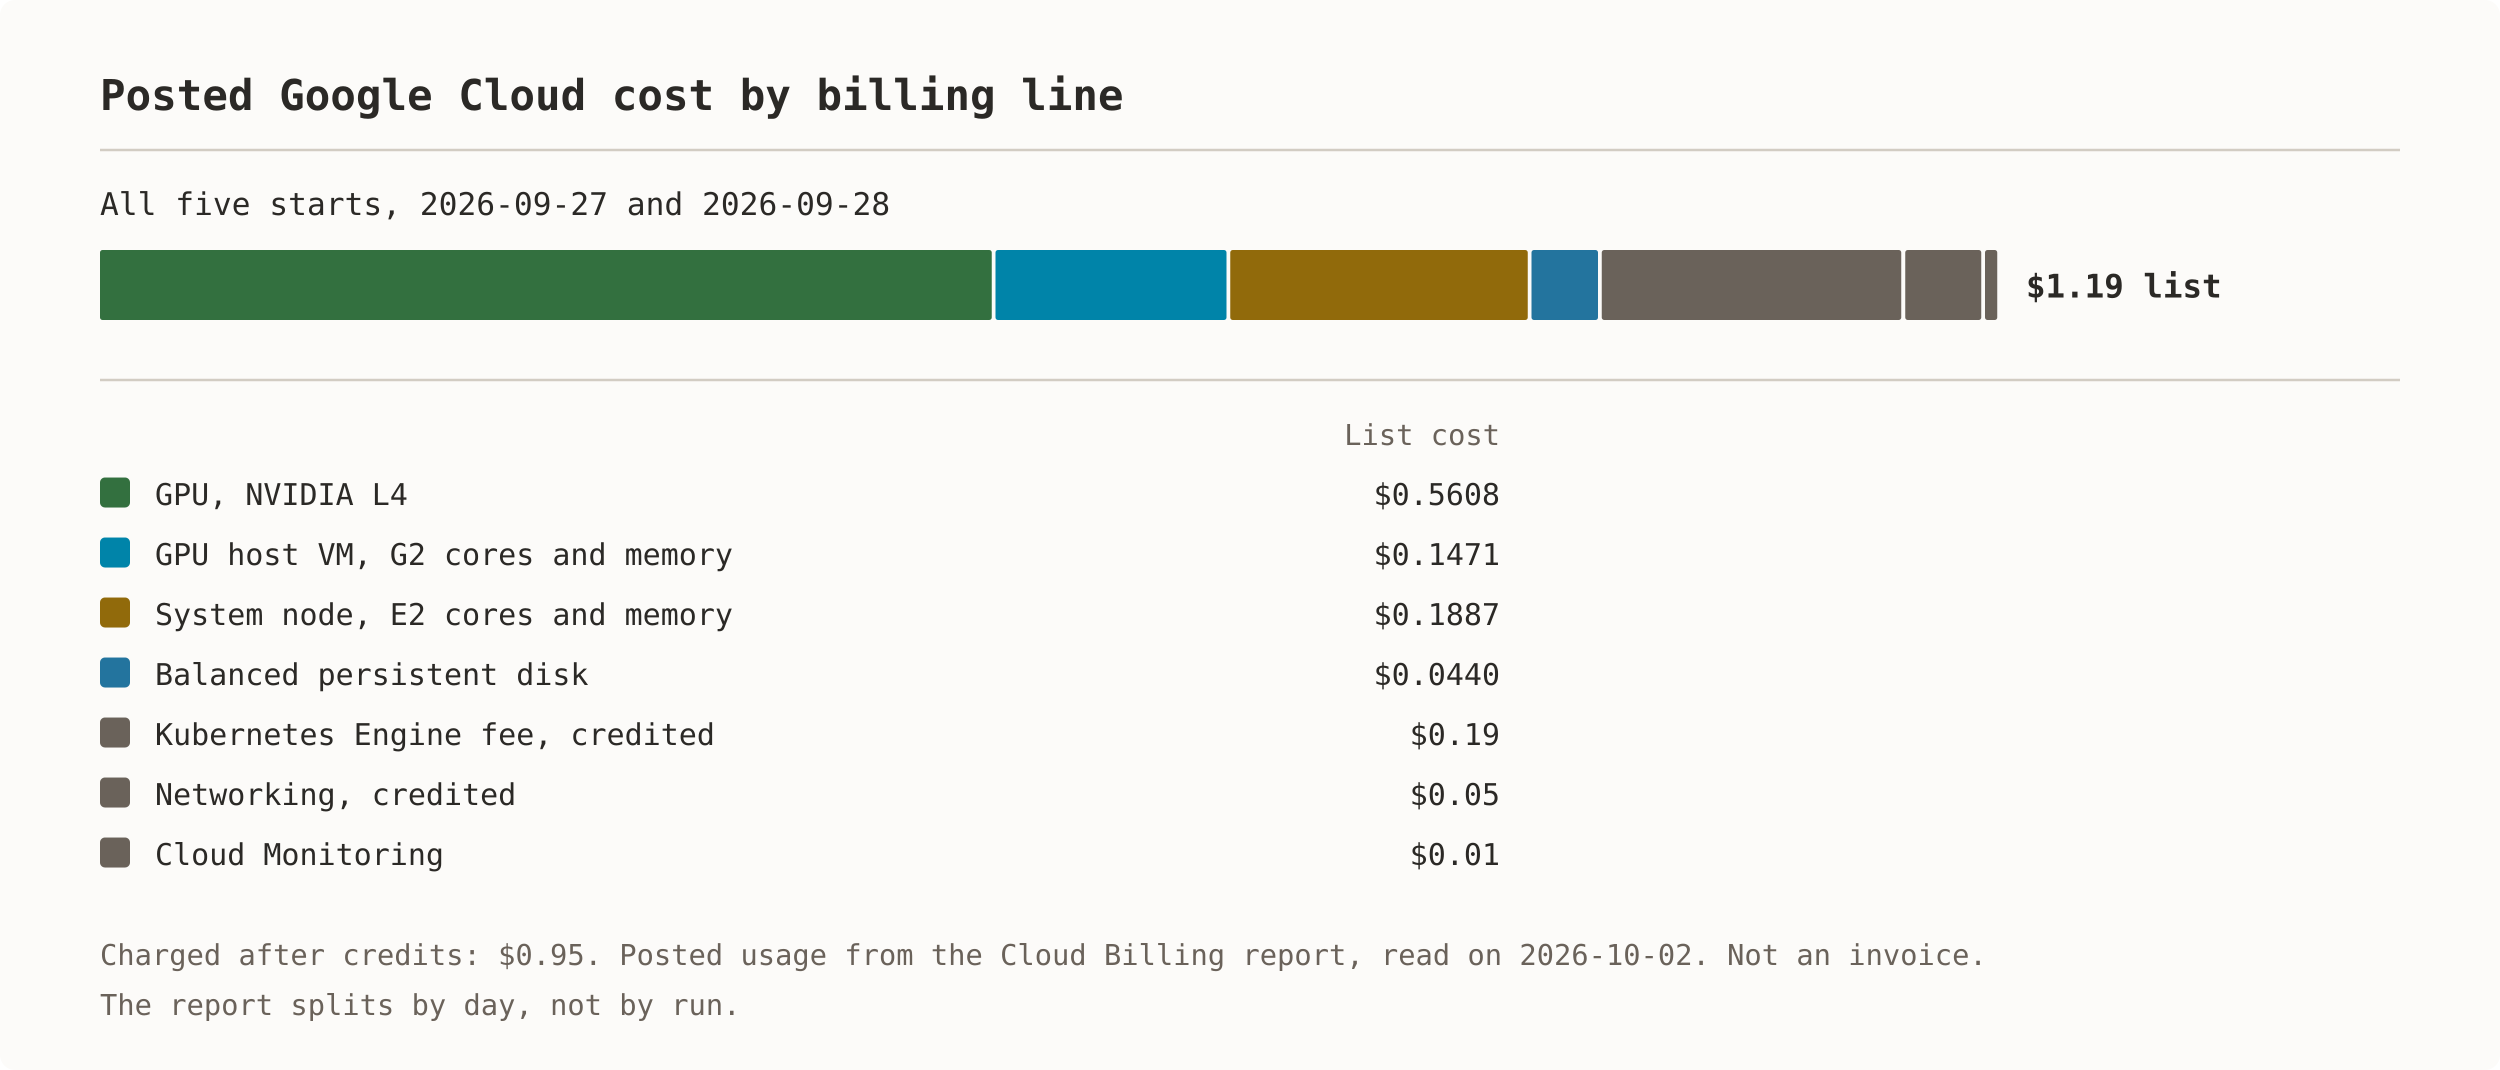
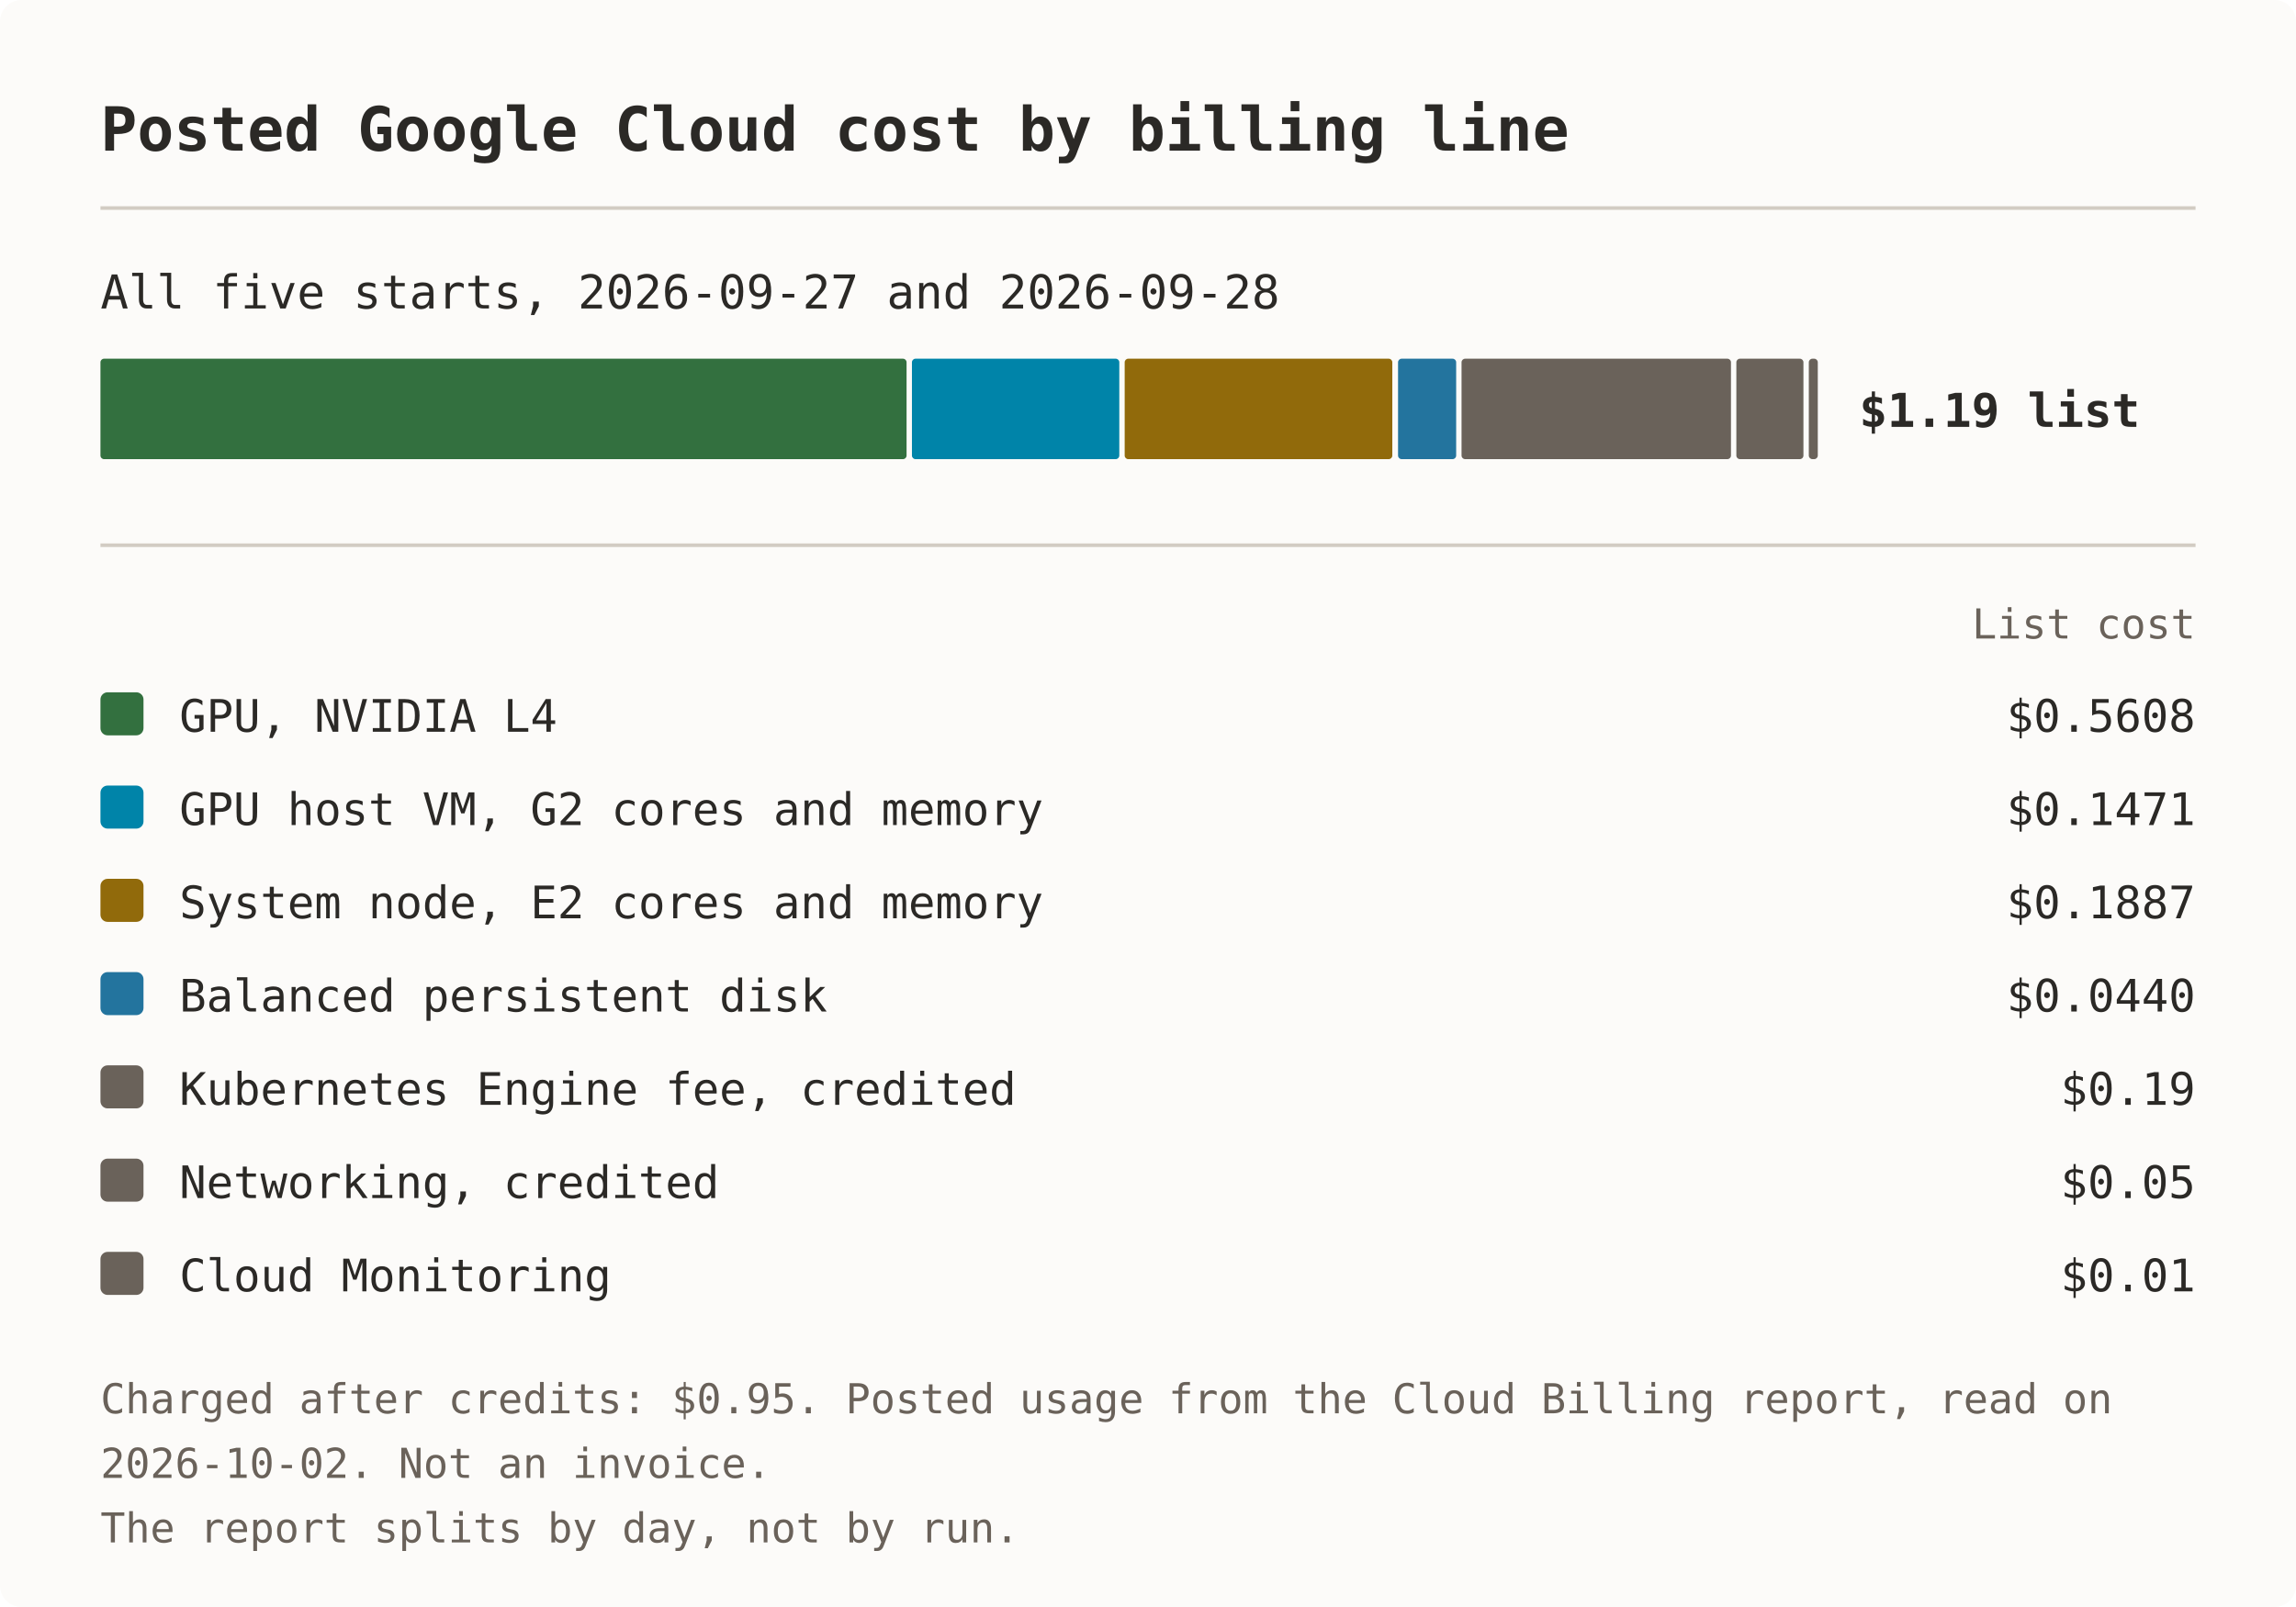
- <svg xmlns="http://www.w3.org/2000/svg" viewBox="0 0 1000 428" role="img" font-family="ui-monospace, &quot;SFMono-Regular&quot;, &quot;SF Mono&quot;, Menlo, Consolas, monospace">
-   <rect width="1000" height="428" rx="6" fill="#FCFBF9" />
-   <text x="40" y="44" font-size="17" fill="#2B2926" font-weight="600">Posted Google Cloud cost by billing line</text>
-   <line x1="40" y1="60" x2="960" y2="60" stroke="#D2CCC3" />
-   <text x="40" y="86" font-size="12.5" fill="#2B2926">All five starts, 2026-09-27 and 2026-09-28</text>
-   <rect x="40.0" y="100" width="356.7" height="28" rx="1" fill="#33703F" />
-   <rect x="398.2" y="100" width="92.4" height="28" rx="1" fill="#0084A9" />
-   <rect x="492.1" y="100" width="119.0" height="28" rx="1" fill="#916A0B" />
-   <rect x="612.6" y="100" width="26.6" height="28" rx="1" fill="#23749E" />
-   <rect x="640.7" y="100" width="119.8" height="28" rx="1" fill="#6A625A" />
-   <rect x="762.1" y="100" width="30.4" height="28" rx="1" fill="#6A625A" />
-   <rect x="794.0" y="100" width="4.9" height="28" rx="1" fill="#6A625A" />
-   <text x="810.383" y="119" font-size="13" fill="#2B2926" font-weight="600">$1.19 list</text>
-   <line x1="40" y1="152" x2="960" y2="152" stroke="#D2CCC3" />
-   <text x="600" y="178" font-size="11.5" fill="#6A625A" text-anchor="end">List cost</text>
-   <rect x="40.0" y="191" width="12.0" height="12" rx="2" fill="#33703F" />
-   <text x="62" y="202" font-size="12" fill="#2B2926">GPU, NVIDIA L4</text>
-   <text x="600" y="202" font-size="12" fill="#2B2926" text-anchor="end">$0.5608</text>
-   <rect x="40.0" y="215" width="12.0" height="12" rx="2" fill="#0084A9" />
-   <text x="62" y="226" font-size="12" fill="#2B2926">GPU host VM, G2 cores and memory</text>
-   <text x="600" y="226" font-size="12" fill="#2B2926" text-anchor="end">$0.1471</text>
-   <rect x="40.0" y="239" width="12.0" height="12" rx="2" fill="#916A0B" />
-   <text x="62" y="250" font-size="12" fill="#2B2926">System node, E2 cores and memory</text>
-   <text x="600" y="250" font-size="12" fill="#2B2926" text-anchor="end">$0.1887</text>
-   <rect x="40.0" y="263" width="12.0" height="12" rx="2" fill="#23749E" />
-   <text x="62" y="274" font-size="12" fill="#2B2926">Balanced persistent disk</text>
-   <text x="600" y="274" font-size="12" fill="#2B2926" text-anchor="end">$0.0440</text>
-   <rect x="40.0" y="287" width="12.0" height="12" rx="2" fill="#6A625A" />
-   <text x="62" y="298" font-size="12" fill="#2B2926">Kubernetes Engine fee, credited</text>
-   <text x="600" y="298" font-size="12" fill="#2B2926" text-anchor="end">$0.19</text>
-   <rect x="40.0" y="311" width="12.0" height="12" rx="2" fill="#6A625A" />
-   <text x="62" y="322" font-size="12" fill="#2B2926">Networking, credited</text>
-   <text x="600" y="322" font-size="12" fill="#2B2926" text-anchor="end">$0.05</text>
-   <rect x="40.0" y="335" width="12.0" height="12" rx="2" fill="#6A625A" />
-   <text x="62" y="346" font-size="12" fill="#2B2926">Cloud Monitoring</text>
-   <text x="600" y="346" font-size="12" fill="#2B2926" text-anchor="end">$0.01</text>
-   <text x="40" y="386" font-size="11.5" fill="#6A625A">Charged after credits: $0.95. Posted usage from the Cloud Billing report, read on 2026-10-02. Not an invoice.</text>
-   <text x="40" y="406" font-size="11.5" fill="#6A625A">The report splits by day, not by run.</text>
+ <svg xmlns="http://www.w3.org/2000/svg" viewBox="0 0 640 448" role="img" font-family="ui-monospace, &quot;SFMono-Regular&quot;, &quot;SF Mono&quot;, Menlo, Consolas, monospace">
+   <rect width="640" height="448" rx="6" fill="#FCFBF9" />
+   <text x="28" y="42" font-size="17" fill="#2B2926" font-weight="600">Posted Google Cloud cost by billing line</text>
+   <line x1="28" y1="58" x2="612" y2="58" stroke="#D2CCC3" />
+   <text x="28" y="86" font-size="13" fill="#2B2926">All five starts, 2026-09-27 and 2026-09-28</text>
+   <rect x="28.0" y="100" width="224.7" height="28" rx="1" fill="#33703F" />
+   <rect x="254.2" y="100" width="57.8" height="28" rx="1" fill="#0084A9" />
+   <rect x="313.5" y="100" width="74.6" height="28" rx="1" fill="#916A0B" />
+   <rect x="389.7" y="100" width="16.2" height="28" rx="1" fill="#23749E" />
+   <rect x="407.4" y="100" width="75.1" height="28" rx="1" fill="#6A625A" />
+   <rect x="484.0" y="100" width="18.7" height="28" rx="1" fill="#6A625A" />
+   <rect x="504.2" y="100" width="2.5" height="28" rx="1" fill="#6A625A" />
+   <text x="518.242" y="119" font-size="13" fill="#2B2926" font-weight="600">$1.19 list</text>
+   <line x1="28" y1="152" x2="612" y2="152" stroke="#D2CCC3" />
+   <text x="612" y="178" font-size="11.5" fill="#6A625A" text-anchor="end">List cost</text>
+   <rect x="28.0" y="193" width="12.0" height="12" rx="2" fill="#33703F" />
+   <text x="50" y="204" font-size="12.5" fill="#2B2926">GPU, NVIDIA L4</text>
+   <text x="612" y="204" font-size="12.5" fill="#2B2926" text-anchor="end">$0.5608</text>
+   <rect x="28.0" y="219" width="12.0" height="12" rx="2" fill="#0084A9" />
+   <text x="50" y="230" font-size="12.5" fill="#2B2926">GPU host VM, G2 cores and memory</text>
+   <text x="612" y="230" font-size="12.5" fill="#2B2926" text-anchor="end">$0.1471</text>
+   <rect x="28.0" y="245" width="12.0" height="12" rx="2" fill="#916A0B" />
+   <text x="50" y="256" font-size="12.5" fill="#2B2926">System node, E2 cores and memory</text>
+   <text x="612" y="256" font-size="12.5" fill="#2B2926" text-anchor="end">$0.1887</text>
+   <rect x="28.0" y="271" width="12.0" height="12" rx="2" fill="#23749E" />
+   <text x="50" y="282" font-size="12.5" fill="#2B2926">Balanced persistent disk</text>
+   <text x="612" y="282" font-size="12.5" fill="#2B2926" text-anchor="end">$0.0440</text>
+   <rect x="28.0" y="297" width="12.0" height="12" rx="2" fill="#6A625A" />
+   <text x="50" y="308" font-size="12.5" fill="#2B2926">Kubernetes Engine fee, credited</text>
+   <text x="612" y="308" font-size="12.5" fill="#2B2926" text-anchor="end">$0.19</text>
+   <rect x="28.0" y="323" width="12.0" height="12" rx="2" fill="#6A625A" />
+   <text x="50" y="334" font-size="12.5" fill="#2B2926">Networking, credited</text>
+   <text x="612" y="334" font-size="12.5" fill="#2B2926" text-anchor="end">$0.05</text>
+   <rect x="28.0" y="349" width="12.0" height="12" rx="2" fill="#6A625A" />
+   <text x="50" y="360" font-size="12.5" fill="#2B2926">Cloud Monitoring</text>
+   <text x="612" y="360" font-size="12.5" fill="#2B2926" text-anchor="end">$0.01</text>
+   <text x="28" y="394" font-size="11.5" fill="#6A625A">Charged after credits: $0.95. Posted usage from the Cloud Billing report, read on</text>
+   <text x="28" y="412" font-size="11.5" fill="#6A625A">2026-10-02. Not an invoice.</text>
+   <text x="28" y="430" font-size="11.5" fill="#6A625A">The report splits by day, not by run.</text>
</svg>
